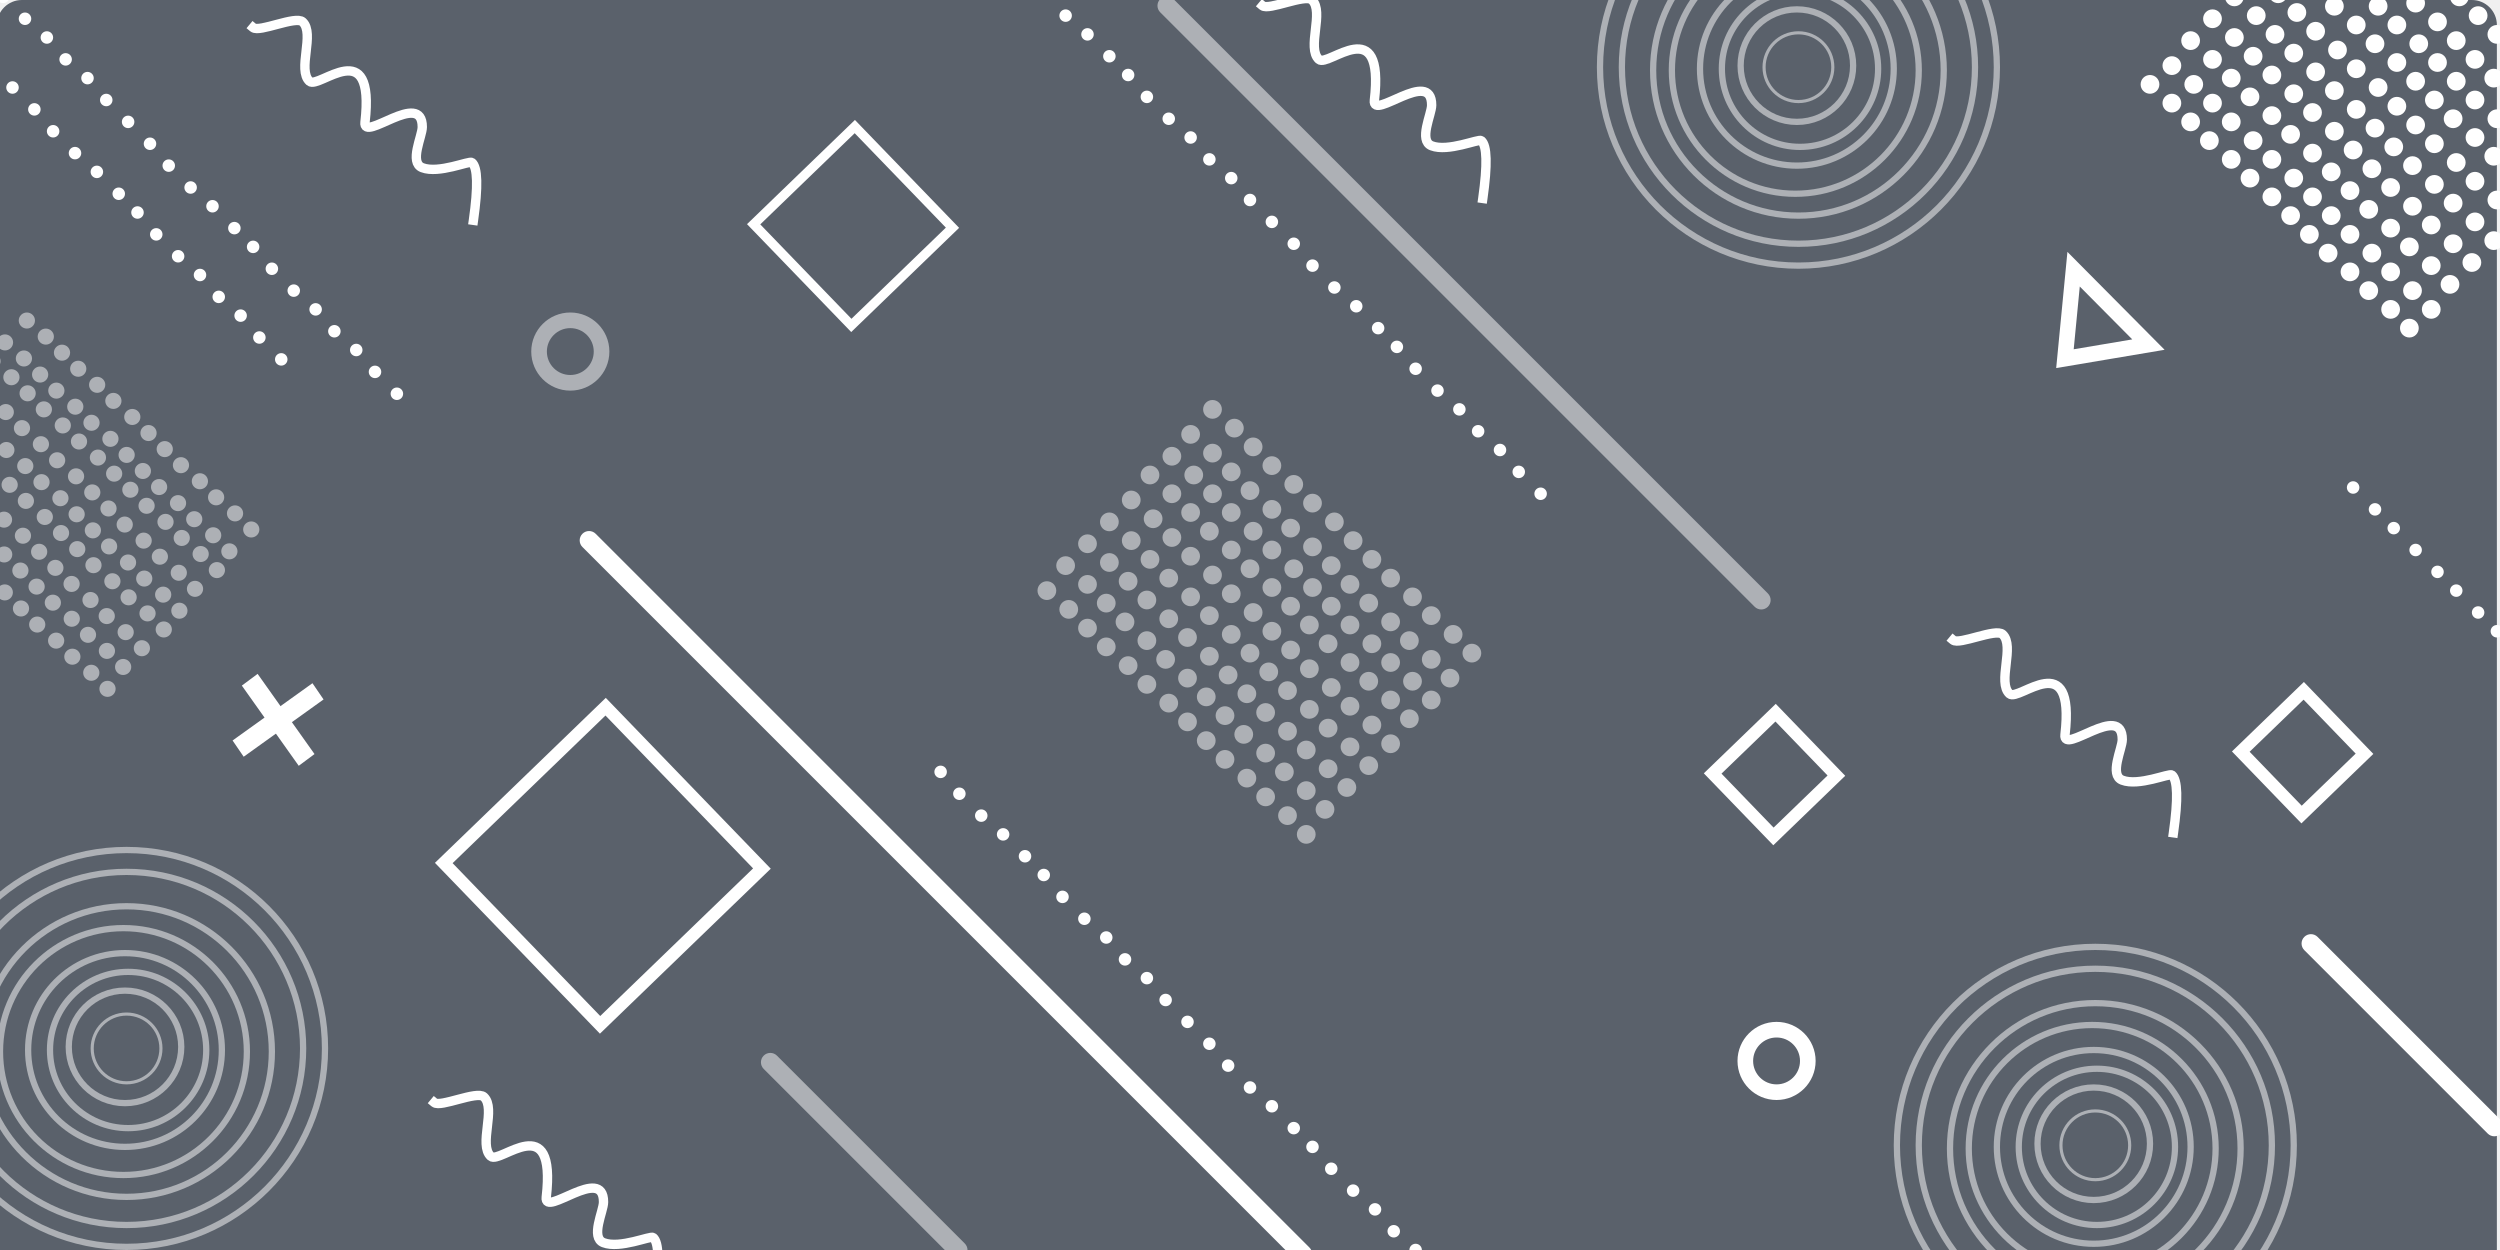
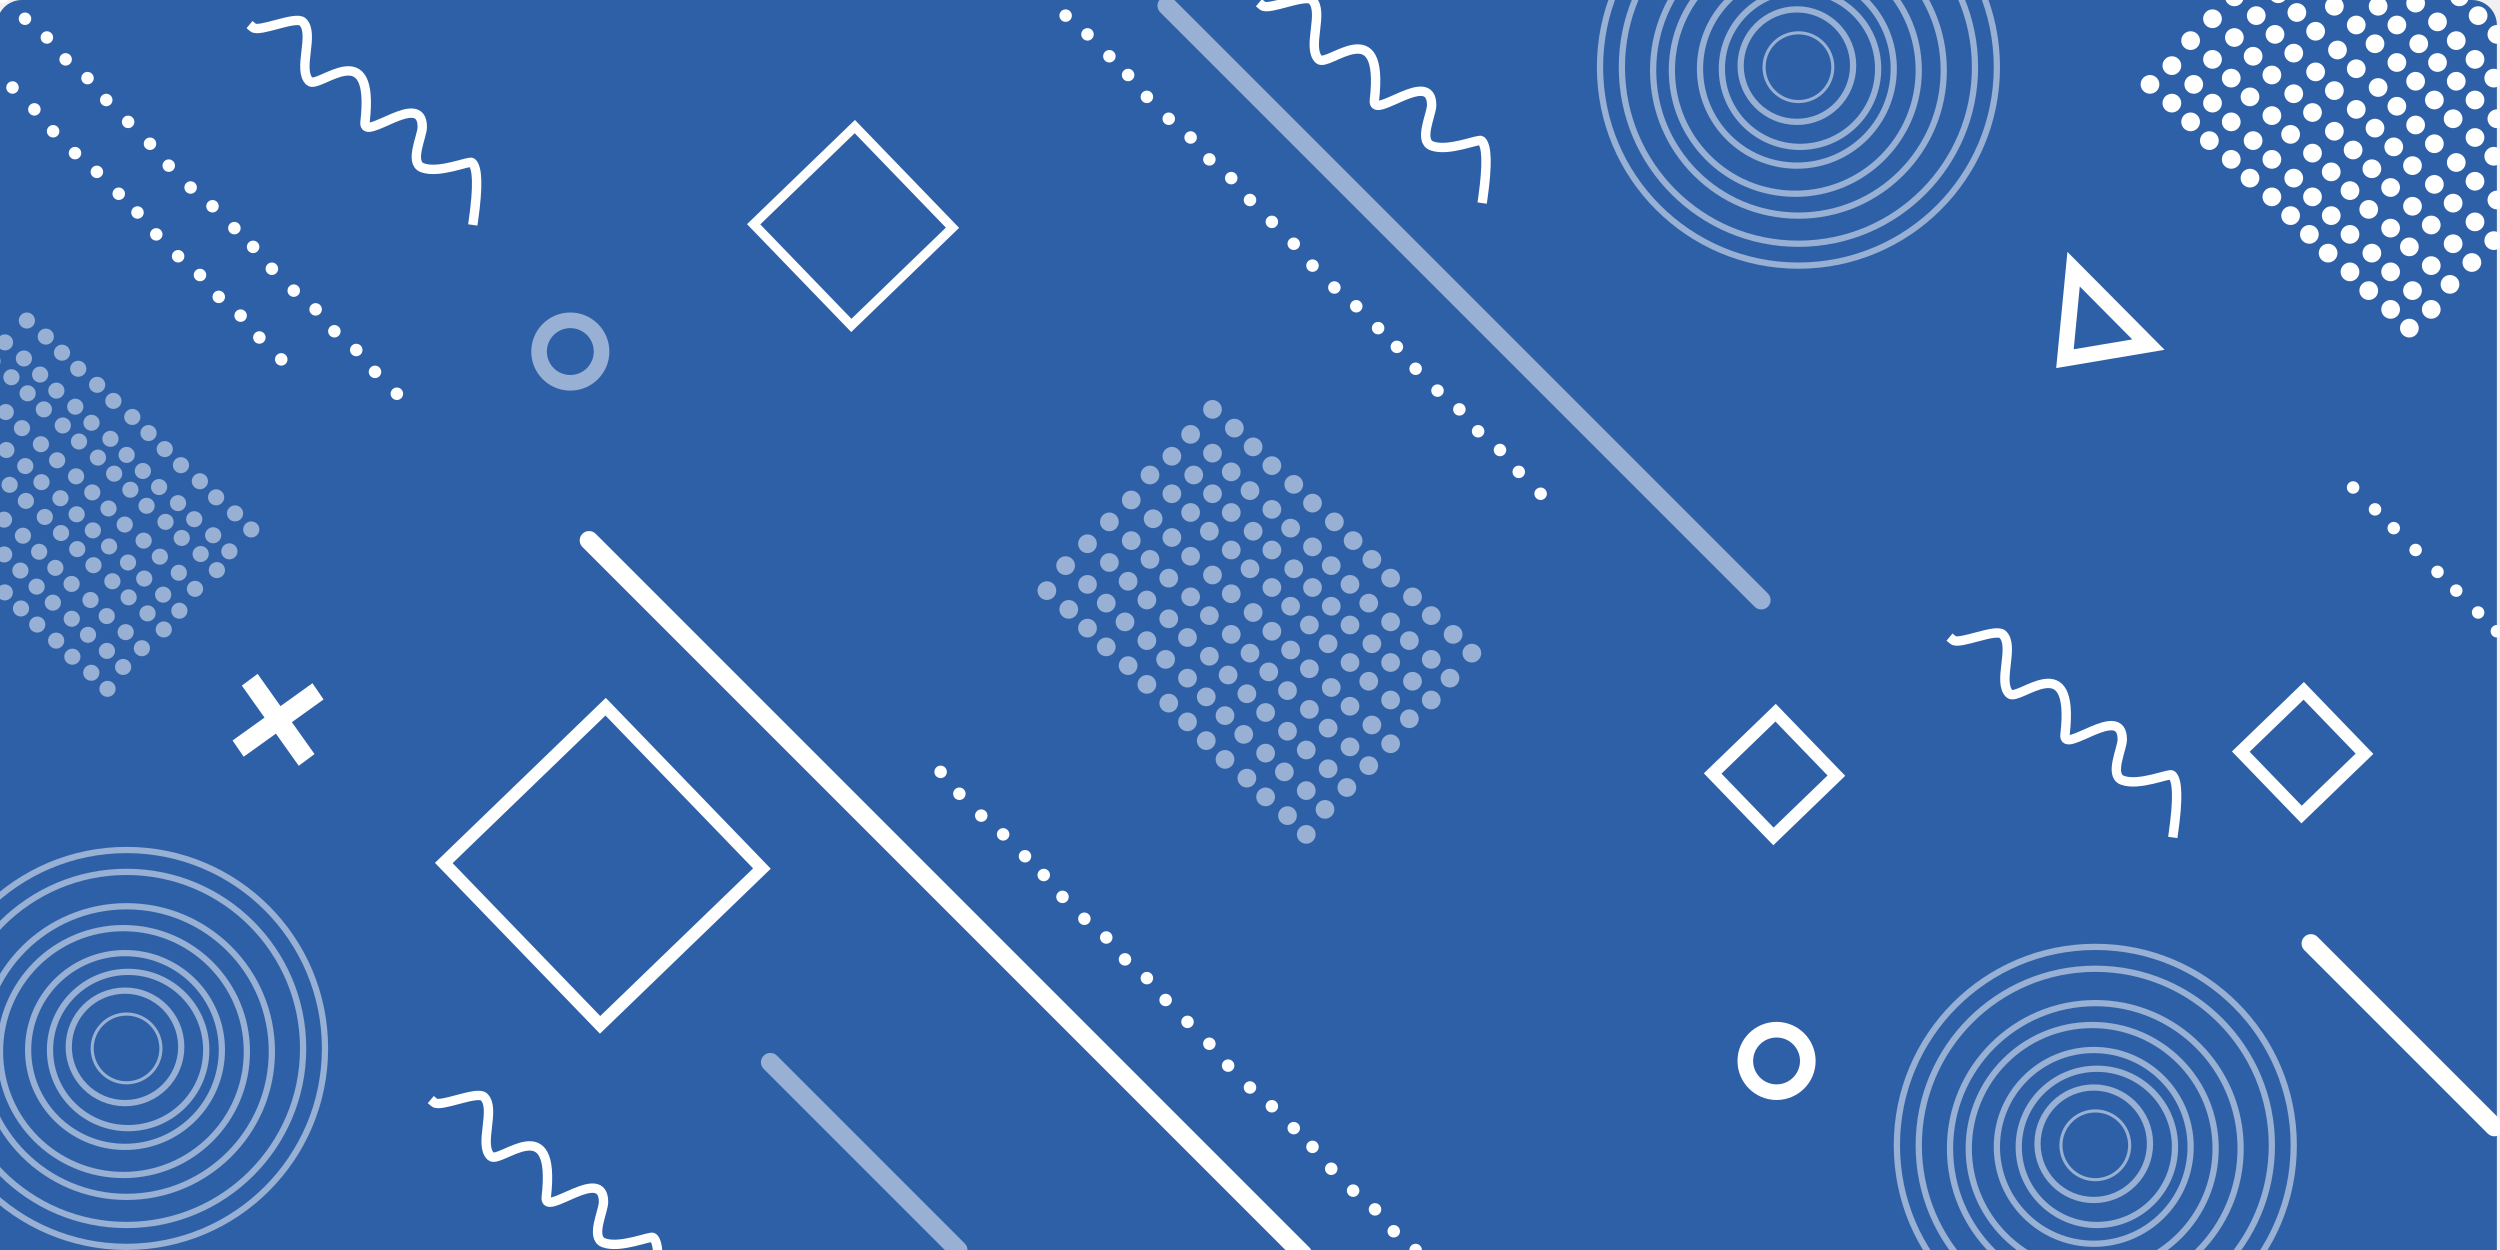
<svg xmlns="http://www.w3.org/2000/svg" width="800px" height="400px" viewBox="0 0 800 400" version="1.1">
  <g id="personal_design_card6" stroke="none" stroke-width="1" fill="none" fill-rule="evenodd">
    <g id="personal_design_card1" transform="translate(-77, -299)">
-       <path d="M84,299 L868,299 C872.418,299 876,302.582 876,307 L876,699 L876,699 L76,699 L76,307 C76,302.582 79.582,299 84,299 Z" id="Rectangle-Copy-11" fill="#5A616B" />
+       <path d="M84,299 L868,299 C872.418,299 876,302.582 876,307 L876,699 L876,699 L76,699 L76,307 C76,302.582 79.582,299 84,299 Z" id="Rectangle-Copy-11" fill="#2E60A7" />
      <path d="M658.847,532.86 L658.847,560.86 L630.847,560.86 L630.847,532.86 L658.847,532.86 Z" id="Rectangle" stroke="#FFFFFF" stroke-width="4" transform="translate(644.8473, 546.8597) rotate(46) translate(-644.8473, -546.8597) " />
      <rect id="Rectangle-Copy-2" stroke="#FFFFFF" stroke-width="4" transform="translate(269.9117, 576.0457) rotate(46) translate(-269.9117, -576.0457) " x="233.912" y="540.046" width="72" height="72" />
      <rect id="Rectangle" fill="#FFFFFF" transform="translate(379.6972, 586.1266) rotate(45) translate(-379.6972, -586.1266) " x="215.197" y="583.127" width="329" height="6" rx="3" />
      <rect id="Rectangle-Copy-7" fill="#FFFFFF" transform="translate(845.8444, 630.2738) rotate(45) translate(-845.8444, -630.2738) " x="801.344" y="627.274" width="89" height="6" rx="3" />
      <g id="Group-2" transform="translate(376, 288)" fill="#FFFFFF">
        <circle id="Oval" cx="389" cy="38" r="3" />
        <circle id="Oval-Copy-9" cx="396" cy="44" r="3" />
        <circle id="Oval-Copy-10" cx="402" cy="50" r="3" />
        <circle id="Oval-Copy-11" cx="408" cy="56" r="3" />
        <circle id="Oval-Copy-12" cx="415" cy="62" r="3" />
        <circle id="Oval-Copy-13" cx="421" cy="68" r="3" />
        <circle id="Oval-Copy-14" cx="428" cy="74" r="3" />
        <circle id="Oval-Copy-15" cx="434" cy="80" r="3" />
        <circle id="Oval-Copy-16" cx="440" cy="86" r="3" />
        <circle id="Oval-Copy-17" cx="446" cy="92" r="3" />
        <circle id="Oval-Copy-18" cx="453" cy="98" r="3" />
        <circle id="Oval-Copy-19" cx="459" cy="104" r="3" />
        <circle id="Oval-Copy-20" cx="466" cy="110" r="3" />
        <circle id="Oval-Copy-21" cx="472" cy="116" r="3" />
        <g id="Group-5" transform="translate(27, 0)">
          <g id="Group-3" transform="translate(86, 87)">
            <circle id="Oval-Copy-22" cx="2" cy="2" r="2" />
            <circle id="Oval-Copy-23" cx="8" cy="9" r="2" />
            <circle id="Oval-Copy-24" cx="15" cy="16" r="2" />
            <circle id="Oval-Copy-25" cx="22" cy="22" r="2" />
            <circle id="Oval-Copy-26" cx="29" cy="29" r="2" />
            <circle id="Oval-Copy-27" cx="35" cy="35" r="2" />
            <circle id="Oval-Copy-28" cx="41" cy="42" r="2" />
            <circle id="Oval-Copy-29" cx="48" cy="49" r="2" />
            <circle id="Oval-Copy-30" cx="55" cy="55" r="2" />
            <circle id="Oval-Copy-31" cx="61" cy="62" r="2" />
            <circle id="Oval-Copy-32" cx="68" cy="68" r="2" />
            <circle id="Oval-Copy-33" cx="74" cy="75" r="2" />
            <circle id="Oval-Copy-34" cx="81" cy="82" r="2" />
          </g>
          <g id="Group-3">
            <circle id="Oval-Copy-24" cx="15" cy="16" r="2" />
            <circle id="Oval-Copy-25" cx="22" cy="22" r="2" />
            <circle id="Oval-Copy-26" cx="29" cy="29" r="2" />
            <circle id="Oval-Copy-27" cx="35" cy="35" r="2" />
            <circle id="Oval-Copy-28" cx="41" cy="42" r="2" />
            <circle id="Oval-Copy-29" cx="48" cy="49" r="2" />
            <circle id="Oval-Copy-30" cx="55" cy="55" r="2" />
            <circle id="Oval-Copy-31" cx="61" cy="62" r="2" />
            <circle id="Oval-Copy-32" cx="68" cy="68" r="2" />
            <circle id="Oval-Copy-33" cx="74" cy="75" r="2" />
            <circle id="Oval-Copy-34" cx="81" cy="82" r="2" />
          </g>
        </g>
        <g id="Group-5-Copy" transform="translate(0, 256)">
          <g id="Group-3" transform="translate(86, 87)">
            <circle id="Oval-Copy-22" cx="2" cy="2" r="2" />
            <circle id="Oval-Copy-23" cx="8" cy="9" r="2" />
            <circle id="Oval-Copy-24" cx="15" cy="16" r="2" />
            <circle id="Oval-Copy-25" cx="22" cy="22" r="2" />
            <circle id="Oval-Copy-26" cx="29" cy="29" r="2" />
            <circle id="Oval-Copy-27" cx="35" cy="35" r="2" />
            <circle id="Oval-Copy-28" cx="41" cy="42" r="2" />
            <circle id="Oval-Copy-29" cx="48" cy="49" r="2" />
            <circle id="Oval-Copy-30" cx="55" cy="55" r="2" />
            <circle id="Oval-Copy-31" cx="61" cy="62" r="2" />
            <circle id="Oval-Copy-32" cx="68" cy="68" r="2" />
          </g>
          <g id="Group-3">
            <circle id="Oval-Copy-22" cx="2" cy="2" r="2" />
            <circle id="Oval-Copy-23" cx="8" cy="9" r="2" />
            <circle id="Oval-Copy-24" cx="15" cy="16" r="2" />
            <circle id="Oval-Copy-25" cx="22" cy="22" r="2" />
            <circle id="Oval-Copy-26" cx="29" cy="29" r="2" />
            <circle id="Oval-Copy-27" cx="35" cy="35" r="2" />
            <circle id="Oval-Copy-28" cx="41" cy="42" r="2" />
            <circle id="Oval-Copy-29" cx="48" cy="49" r="2" />
            <circle id="Oval-Copy-30" cx="55" cy="55" r="2" />
            <circle id="Oval-Copy-31" cx="61" cy="62" r="2" />
            <circle id="Oval-Copy-32" cx="68" cy="68" r="2" />
            <circle id="Oval-Copy-33" cx="74" cy="75" r="2" />
            <circle id="Oval-Copy-34" cx="81" cy="82" r="2" />
          </g>
        </g>
        <g id="Group-4" transform="translate(452, 165)">
          <circle id="Oval-Copy-35" cx="48" cy="48" r="2" />
          <circle id="Oval-Copy-36" cx="42" cy="42" r="2" />
          <circle id="Oval-Copy-37" cx="35" cy="35" r="2" />
          <circle id="Oval-Copy-38" cx="29" cy="29" r="2" />
          <circle id="Oval-Copy-39" cx="22" cy="22" r="2" />
          <circle id="Oval-Copy-40" cx="15" cy="15" r="2" />
          <circle id="Oval-Copy-41" cx="9" cy="9" r="2" />
          <circle id="Oval-Copy-42" cx="2" cy="2" r="2" />
        </g>
      </g>
      <g id="Group-5-Copy" transform="translate(0, 245)" fill="#FFFFFF">
        <g id="Group-3" transform="translate(86, 87)">
          <circle id="Oval-Copy-22" cx="2" cy="2" r="2" />
          <circle id="Oval-Copy-23" cx="8" cy="9" r="2" />
          <circle id="Oval-Copy-24" cx="15" cy="16" r="2" />
          <circle id="Oval-Copy-25" cx="22" cy="22" r="2" />
          <circle id="Oval-Copy-26" cx="29" cy="29" r="2" />
          <circle id="Oval-Copy-27" cx="35" cy="35" r="2" />
          <circle id="Oval-Copy-28" cx="41" cy="42" r="2" />
          <circle id="Oval-Copy-29" cx="48" cy="49" r="2" />
          <circle id="Oval-Copy-30" cx="55" cy="55" r="2" />
          <circle id="Oval-Copy-31" cx="61" cy="62" r="2" />
          <circle id="Oval-Copy-32" cx="68" cy="68" r="2" />
          <circle id="Oval-Copy-33" cx="74" cy="75" r="2" />
          <circle id="Oval-Copy-34" cx="81" cy="82" r="2" />
        </g>
        <g id="Group-3">
          <circle id="Oval-Copy-34" cx="81" cy="82" r="2" />
        </g>
      </g>
      <g id="Group-5-Copy" transform="translate(37, 256)" fill="#FFFFFF">
        <g id="Group-3" transform="translate(86, 87)">
          <circle id="Oval-Copy-22" cx="2" cy="2" r="2" />
          <circle id="Oval-Copy-23" cx="8" cy="9" r="2" />
          <circle id="Oval-Copy-24" cx="15" cy="16" r="2" />
          <circle id="Oval-Copy-25" cx="22" cy="22" r="2" />
          <circle id="Oval-Copy-26" cx="29" cy="29" r="2" />
          <circle id="Oval-Copy-27" cx="35" cy="35" r="2" />
          <circle id="Oval-Copy-28" cx="41" cy="42" r="2" />
          <circle id="Oval-Copy-29" cx="48" cy="49" r="2" />
          <circle id="Oval-Copy-30" cx="55" cy="55" r="2" />
          <circle id="Oval-Copy-31" cx="61" cy="62" r="2" />
          <circle id="Oval-Copy-32" cx="68" cy="68" r="2" />
          <circle id="Oval-Copy-33" cx="74" cy="75" r="2" />
          <circle id="Oval-Copy-34" cx="81" cy="82" r="2" />
        </g>
        <g id="Group-3">
          <circle id="Oval-Copy-28" cx="41" cy="42" r="2" />
          <circle id="Oval-Copy-29" cx="48" cy="49" r="2" />
          <circle id="Oval-Copy-30" cx="55" cy="55" r="2" />
          <circle id="Oval-Copy-31" cx="61" cy="62" r="2" />
          <circle id="Oval-Copy-32" cx="68" cy="68" r="2" />
          <circle id="Oval-Copy-33" cx="74" cy="75" r="2" />
          <circle id="Oval-Copy-34" cx="81" cy="82" r="2" />
        </g>
      </g>
      <g id="Group-6" transform="translate(769, 259)" fill="#FFFFFF">
        <g id="Group-2-Copy" transform="translate(0, 58)">
          <circle id="Oval" cx="3" cy="3" r="3" />
          <circle id="Oval-Copy-9" cx="10" cy="9" r="3" />
          <circle id="Oval-Copy-10" cx="16" cy="15" r="3" />
          <circle id="Oval-Copy-11" cx="22" cy="21" r="3" />
          <circle id="Oval-Copy-12" cx="29" cy="27" r="3" />
          <circle id="Oval-Copy-13" cx="35" cy="33" r="3" />
          <circle id="Oval-Copy-14" cx="42" cy="39" r="3" />
          <circle id="Oval-Copy-15" cx="48" cy="45" r="3" />
          <circle id="Oval-Copy-16" cx="54" cy="51" r="3" />
          <circle id="Oval-Copy-17" cx="60" cy="57" r="3" />
          <circle id="Oval-Copy-18" cx="67" cy="63" r="3" />
          <circle id="Oval-Copy-19" cx="73" cy="69" r="3" />
          <circle id="Oval-Copy-20" cx="80" cy="75" r="3" />
          <circle id="Oval-Copy-21" cx="86" cy="81" r="3" />
        </g>
        <g id="Group-2-Copy-2" transform="translate(6, 50)">
          <circle id="Oval" cx="3" cy="3" r="3" />
          <circle id="Oval-Copy-9" cx="10" cy="9" r="3" />
          <circle id="Oval-Copy-10" cx="16" cy="15" r="3" />
          <circle id="Oval-Copy-11" cx="22" cy="21" r="3" />
          <circle id="Oval-Copy-12" cx="29" cy="27" r="3" />
          <circle id="Oval-Copy-13" cx="35" cy="33" r="3" />
          <circle id="Oval-Copy-14" cx="42" cy="39" r="3" />
          <circle id="Oval-Copy-15" cx="48" cy="45" r="3" />
          <circle id="Oval-Copy-16" cx="54" cy="51" r="3" />
          <circle id="Oval-Copy-17" cx="60" cy="57" r="3" />
          <circle id="Oval-Copy-18" cx="67" cy="63" r="3" />
          <circle id="Oval-Copy-19" cx="73" cy="69" r="3" />
          <circle id="Oval-Copy-20" cx="80" cy="75" r="3" />
          <circle id="Oval-Copy-21" cx="86" cy="81" r="3" />
        </g>
        <g id="Group-2-Copy-3" transform="translate(13, 43)">
          <circle id="Oval" cx="3" cy="3" r="3" />
          <circle id="Oval-Copy-9" cx="10" cy="9" r="3" />
          <circle id="Oval-Copy-10" cx="16" cy="15" r="3" />
          <circle id="Oval-Copy-11" cx="22" cy="21" r="3" />
          <circle id="Oval-Copy-12" cx="29" cy="27" r="3" />
          <circle id="Oval-Copy-13" cx="35" cy="33" r="3" />
          <circle id="Oval-Copy-14" cx="42" cy="39" r="3" />
          <circle id="Oval-Copy-15" cx="48" cy="45" r="3" />
          <circle id="Oval-Copy-16" cx="54" cy="51" r="3" />
          <circle id="Oval-Copy-17" cx="60" cy="57" r="3" />
          <circle id="Oval-Copy-18" cx="67" cy="63" r="3" />
          <circle id="Oval-Copy-19" cx="73" cy="69" r="3" />
          <circle id="Oval-Copy-20" cx="80" cy="75" r="3" />
          <circle id="Oval-Copy-21" cx="86" cy="81" r="3" />
        </g>
        <g id="Group-2-Copy-4" transform="translate(20, 36)">
          <circle id="Oval" cx="3" cy="3" r="3" />
          <circle id="Oval-Copy-9" cx="10" cy="9" r="3" />
          <circle id="Oval-Copy-10" cx="16" cy="15" r="3" />
          <circle id="Oval-Copy-11" cx="22" cy="21" r="3" />
          <circle id="Oval-Copy-12" cx="29" cy="27" r="3" />
          <circle id="Oval-Copy-13" cx="35" cy="33" r="3" />
          <circle id="Oval-Copy-14" cx="42" cy="39" r="3" />
          <circle id="Oval-Copy-15" cx="48" cy="45" r="3" />
          <circle id="Oval-Copy-16" cx="54" cy="51" r="3" />
          <circle id="Oval-Copy-17" cx="60" cy="57" r="3" />
          <circle id="Oval-Copy-18" cx="67" cy="63" r="3" />
          <circle id="Oval-Copy-19" cx="73" cy="69" r="3" />
          <circle id="Oval-Copy-20" cx="80" cy="75" r="3" />
          <circle id="Oval-Copy-21" cx="86" cy="81" r="3" />
        </g>
        <g id="Group-2-Copy-5" transform="translate(27, 29)">
          <circle id="Oval-Copy-9" cx="10" cy="9" r="3" />
          <circle id="Oval-Copy-10" cx="16" cy="15" r="3" />
          <circle id="Oval-Copy-11" cx="22" cy="21" r="3" />
          <circle id="Oval-Copy-12" cx="29" cy="27" r="3" />
          <circle id="Oval-Copy-13" cx="35" cy="33" r="3" />
          <circle id="Oval-Copy-14" cx="42" cy="39" r="3" />
          <circle id="Oval-Copy-15" cx="48" cy="45" r="3" />
          <circle id="Oval-Copy-16" cx="54" cy="51" r="3" />
          <circle id="Oval-Copy-17" cx="60" cy="57" r="3" />
          <circle id="Oval-Copy-18" cx="67" cy="63" r="3" />
          <circle id="Oval-Copy-19" cx="73" cy="69" r="3" />
          <circle id="Oval-Copy-20" cx="80" cy="75" r="3" />
        </g>
        <g id="Group-2-Copy-6" transform="translate(33, 21)">
          <circle id="Oval-Copy-11" cx="22" cy="21" r="3" />
          <circle id="Oval-Copy-12" cx="29" cy="27" r="3" />
          <circle id="Oval-Copy-13" cx="35" cy="33" r="3" />
          <circle id="Oval-Copy-14" cx="42" cy="39" r="3" />
          <circle id="Oval-Copy-15" cx="48" cy="45" r="3" />
          <circle id="Oval-Copy-16" cx="54" cy="51" r="3" />
          <circle id="Oval-Copy-17" cx="60" cy="57" r="3" />
          <circle id="Oval-Copy-18" cx="67" cy="63" r="3" />
          <circle id="Oval-Copy-19" cx="73" cy="69" r="3" />
        </g>
        <g id="Group-2-Copy-7" transform="translate(40, 15)">
          <circle id="Oval-Copy-12" cx="29" cy="27" r="3" />
          <circle id="Oval-Copy-13" cx="35" cy="33" r="3" />
          <circle id="Oval-Copy-14" cx="42" cy="39" r="3" />
          <circle id="Oval-Copy-15" cx="48" cy="45" r="3" />
          <circle id="Oval-Copy-16" cx="54" cy="51" r="3" />
          <circle id="Oval-Copy-17" cx="60" cy="57" r="3" />
          <circle id="Oval-Copy-18" cx="67" cy="63" r="3" />
        </g>
        <g id="Group-2-Copy-8" transform="translate(46, 8)">
          <circle id="Oval-Copy-13" cx="35" cy="33" r="3" />
          <circle id="Oval-Copy-14" cx="42" cy="39" r="3" />
          <circle id="Oval-Copy-15" cx="48" cy="45" r="3" />
          <circle id="Oval-Copy-16" cx="54" cy="51" r="3" />
          <circle id="Oval-Copy-17" cx="60" cy="57" r="3" />
        </g>
        <g id="Group-2-Copy-9" transform="translate(53, 0)">
          <circle id="Oval-Copy-14" cx="42" cy="39" r="3" />
          <circle id="Oval-Copy-15" cx="48" cy="45" r="3" />
          <circle id="Oval-Copy-16" cx="54" cy="51" r="3" />
        </g>
      </g>
      <g id="Group-6-Copy-2" opacity="0.5" transform="translate(409, 427)" fill="#FFFFFF">
        <g id="Group-2-Copy" transform="translate(0, 58)">
          <circle id="Oval" cx="3" cy="3" r="3" />
          <circle id="Oval-Copy-9" cx="10" cy="9" r="3" />
          <circle id="Oval-Copy-10" cx="16" cy="15" r="3" />
          <circle id="Oval-Copy-11" cx="22" cy="21" r="3" />
          <circle id="Oval-Copy-12" cx="29" cy="27" r="3" />
          <circle id="Oval-Copy-13" cx="35" cy="33" r="3" />
          <circle id="Oval-Copy-14" cx="42" cy="39" r="3" />
          <circle id="Oval-Copy-15" cx="48" cy="45" r="3" />
          <circle id="Oval-Copy-16" cx="54" cy="51" r="3" />
          <circle id="Oval-Copy-17" cx="60" cy="57" r="3" />
          <circle id="Oval-Copy-18" cx="67" cy="63" r="3" />
          <circle id="Oval-Copy-19" cx="73" cy="69" r="3" />
          <circle id="Oval-Copy-20" cx="80" cy="75" r="3" />
          <circle id="Oval-Copy-21" cx="86" cy="81" r="3" />
        </g>
        <g id="Group-2-Copy-2" transform="translate(6, 50)">
          <circle id="Oval" cx="3" cy="3" r="3" />
          <circle id="Oval-Copy-9" cx="10" cy="9" r="3" />
          <circle id="Oval-Copy-10" cx="16" cy="15" r="3" />
          <circle id="Oval-Copy-11" cx="22" cy="21" r="3" />
          <circle id="Oval-Copy-12" cx="29" cy="27" r="3" />
          <circle id="Oval-Copy-13" cx="35" cy="33" r="3" />
          <circle id="Oval-Copy-14" cx="42" cy="39" r="3" />
          <circle id="Oval-Copy-15" cx="48" cy="45" r="3" />
          <circle id="Oval-Copy-16" cx="54" cy="51" r="3" />
          <circle id="Oval-Copy-17" cx="60" cy="57" r="3" />
          <circle id="Oval-Copy-18" cx="67" cy="63" r="3" />
          <circle id="Oval-Copy-19" cx="73" cy="69" r="3" />
          <circle id="Oval-Copy-20" cx="80" cy="75" r="3" />
          <circle id="Oval-Copy-21" cx="86" cy="81" r="3" />
        </g>
        <g id="Group-2-Copy-3" transform="translate(13, 43)">
          <circle id="Oval" cx="3" cy="3" r="3" />
          <circle id="Oval-Copy-9" cx="10" cy="9" r="3" />
          <circle id="Oval-Copy-10" cx="16" cy="15" r="3" />
          <circle id="Oval-Copy-11" cx="22" cy="21" r="3" />
          <circle id="Oval-Copy-12" cx="29" cy="27" r="3" />
          <circle id="Oval-Copy-13" cx="35" cy="33" r="3" />
          <circle id="Oval-Copy-14" cx="42" cy="39" r="3" />
          <circle id="Oval-Copy-15" cx="48" cy="45" r="3" />
          <circle id="Oval-Copy-16" cx="54" cy="51" r="3" />
          <circle id="Oval-Copy-17" cx="60" cy="57" r="3" />
          <circle id="Oval-Copy-18" cx="67" cy="63" r="3" />
          <circle id="Oval-Copy-19" cx="73" cy="69" r="3" />
          <circle id="Oval-Copy-20" cx="80" cy="75" r="3" />
          <circle id="Oval-Copy-21" cx="86" cy="81" r="3" />
        </g>
        <g id="Group-2-Copy-4" transform="translate(20, 36)">
          <circle id="Oval" cx="3" cy="3" r="3" />
          <circle id="Oval-Copy-9" cx="10" cy="9" r="3" />
          <circle id="Oval-Copy-10" cx="16" cy="15" r="3" />
          <circle id="Oval-Copy-11" cx="22" cy="21" r="3" />
          <circle id="Oval-Copy-12" cx="29" cy="27" r="3" />
          <circle id="Oval-Copy-13" cx="35" cy="33" r="3" />
          <circle id="Oval-Copy-14" cx="42" cy="39" r="3" />
          <circle id="Oval-Copy-15" cx="48" cy="45" r="3" />
          <circle id="Oval-Copy-16" cx="54" cy="51" r="3" />
          <circle id="Oval-Copy-17" cx="60" cy="57" r="3" />
          <circle id="Oval-Copy-18" cx="67" cy="63" r="3" />
          <circle id="Oval-Copy-19" cx="73" cy="69" r="3" />
          <circle id="Oval-Copy-20" cx="80" cy="75" r="3" />
          <circle id="Oval-Copy-21" cx="86" cy="81" r="3" />
        </g>
        <g id="Group-2-Copy-5" transform="translate(27, 29)">
          <circle id="Oval" cx="3" cy="3" r="3" />
          <circle id="Oval-Copy-9" cx="10" cy="9" r="3" />
          <circle id="Oval-Copy-10" cx="16" cy="15" r="3" />
          <circle id="Oval-Copy-11" cx="22" cy="21" r="3" />
          <circle id="Oval-Copy-12" cx="29" cy="27" r="3" />
          <circle id="Oval-Copy-13" cx="35" cy="33" r="3" />
          <circle id="Oval-Copy-14" cx="42" cy="39" r="3" />
          <circle id="Oval-Copy-15" cx="48" cy="45" r="3" />
          <circle id="Oval-Copy-16" cx="54" cy="51" r="3" />
          <circle id="Oval-Copy-17" cx="60" cy="57" r="3" />
          <circle id="Oval-Copy-18" cx="67" cy="63" r="3" />
          <circle id="Oval-Copy-19" cx="73" cy="69" r="3" />
          <circle id="Oval-Copy-20" cx="80" cy="75" r="3" />
          <circle id="Oval-Copy-21" cx="86" cy="81" r="3" />
        </g>
        <g id="Group-2-Copy-6" transform="translate(33, 21)">
          <circle id="Oval" cx="3" cy="3" r="3" />
          <circle id="Oval-Copy-9" cx="10" cy="9" r="3" />
          <circle id="Oval-Copy-10" cx="16" cy="15" r="3" />
          <circle id="Oval-Copy-11" cx="22" cy="21" r="3" />
          <circle id="Oval-Copy-12" cx="29" cy="27" r="3" />
          <circle id="Oval-Copy-13" cx="35" cy="33" r="3" />
          <circle id="Oval-Copy-14" cx="42" cy="39" r="3" />
          <circle id="Oval-Copy-15" cx="48" cy="45" r="3" />
          <circle id="Oval-Copy-16" cx="54" cy="51" r="3" />
          <circle id="Oval-Copy-17" cx="60" cy="57" r="3" />
          <circle id="Oval-Copy-18" cx="67" cy="63" r="3" />
          <circle id="Oval-Copy-19" cx="73" cy="69" r="3" />
          <circle id="Oval-Copy-20" cx="80" cy="75" r="3" />
          <circle id="Oval-Copy-21" cx="86" cy="81" r="3" />
        </g>
        <g id="Group-2-Copy-7" transform="translate(40, 15)">
          <circle id="Oval" cx="3" cy="3" r="3" />
          <circle id="Oval-Copy-9" cx="10" cy="9" r="3" />
          <circle id="Oval-Copy-10" cx="16" cy="15" r="3" />
          <circle id="Oval-Copy-11" cx="22" cy="21" r="3" />
          <circle id="Oval-Copy-12" cx="29" cy="27" r="3" />
          <circle id="Oval-Copy-13" cx="35" cy="33" r="3" />
          <circle id="Oval-Copy-14" cx="42" cy="39" r="3" />
          <circle id="Oval-Copy-15" cx="48" cy="45" r="3" />
          <circle id="Oval-Copy-16" cx="54" cy="51" r="3" />
          <circle id="Oval-Copy-17" cx="60" cy="57" r="3" />
          <circle id="Oval-Copy-18" cx="67" cy="63" r="3" />
          <circle id="Oval-Copy-19" cx="73" cy="69" r="3" />
          <circle id="Oval-Copy-20" cx="80" cy="75" r="3" />
          <circle id="Oval-Copy-21" cx="86" cy="81" r="3" />
        </g>
        <g id="Group-2-Copy-8" transform="translate(46, 8)">
          <circle id="Oval" cx="3" cy="3" r="3" />
          <circle id="Oval-Copy-9" cx="10" cy="9" r="3" />
          <circle id="Oval-Copy-10" cx="16" cy="15" r="3" />
          <circle id="Oval-Copy-11" cx="22" cy="21" r="3" />
          <circle id="Oval-Copy-12" cx="29" cy="27" r="3" />
          <circle id="Oval-Copy-13" cx="35" cy="33" r="3" />
          <circle id="Oval-Copy-14" cx="42" cy="39" r="3" />
          <circle id="Oval-Copy-15" cx="48" cy="45" r="3" />
          <circle id="Oval-Copy-16" cx="54" cy="51" r="3" />
          <circle id="Oval-Copy-17" cx="60" cy="57" r="3" />
          <circle id="Oval-Copy-18" cx="67" cy="63" r="3" />
          <circle id="Oval-Copy-19" cx="73" cy="69" r="3" />
          <circle id="Oval-Copy-20" cx="80" cy="75" r="3" />
          <circle id="Oval-Copy-21" cx="86" cy="81" r="3" />
        </g>
        <g id="Group-2-Copy-9" transform="translate(53, 0)">
          <circle id="Oval" cx="3" cy="3" r="3" />
          <circle id="Oval-Copy-9" cx="10" cy="9" r="3" />
          <circle id="Oval-Copy-10" cx="16" cy="15" r="3" />
          <circle id="Oval-Copy-11" cx="22" cy="21" r="3" />
          <circle id="Oval-Copy-12" cx="29" cy="27" r="3" />
          <circle id="Oval-Copy-13" cx="35" cy="33" r="3" />
          <circle id="Oval-Copy-14" cx="42" cy="39" r="3" />
          <circle id="Oval-Copy-15" cx="48" cy="45" r="3" />
          <circle id="Oval-Copy-16" cx="54" cy="51" r="3" />
          <circle id="Oval-Copy-17" cx="60" cy="57" r="3" />
          <circle id="Oval-Copy-18" cx="67" cy="63" r="3" />
          <circle id="Oval-Copy-19" cx="73" cy="69" r="3" />
          <circle id="Oval-Copy-20" cx="80" cy="75" r="3" />
          <circle id="Oval-Copy-21" cx="86" cy="81" r="3" />
        </g>
      </g>
      <g id="Group-6-Copy" opacity="0.5" transform="translate(37, 399)" fill="#FFFFFF">
        <g id="Group-2-Copy" transform="translate(0, 51)">
          <ellipse id="Oval-Copy-15" cx="41.528" cy="38.571" rx="2.596" ry="2.571" />
          <ellipse id="Oval-Copy-16" cx="46.719" cy="43.714" rx="2.596" ry="2.571" />
          <ellipse id="Oval-Copy-17" cx="51.91" cy="48.857" rx="2.596" ry="2.571" />
          <ellipse id="Oval-Copy-18" cx="57.966" cy="54" rx="2.596" ry="2.571" />
          <ellipse id="Oval-Copy-19" cx="63.157" cy="59.143" rx="2.596" ry="2.571" />
          <ellipse id="Oval-Copy-20" cx="69.213" cy="64.286" rx="2.596" ry="2.571" />
          <ellipse id="Oval-Copy-21" cx="74.404" cy="69.429" rx="2.596" ry="2.571" />
        </g>
        <g id="Group-2-Copy-2" transform="translate(5, 44)">
          <ellipse id="Oval-Copy-14" cx="36.337" cy="33.429" rx="2.596" ry="2.571" />
          <ellipse id="Oval-Copy-15" cx="41.528" cy="38.571" rx="2.596" ry="2.571" />
          <ellipse id="Oval-Copy-16" cx="46.719" cy="43.714" rx="2.596" ry="2.571" />
          <ellipse id="Oval-Copy-17" cx="51.91" cy="48.857" rx="2.596" ry="2.571" />
          <ellipse id="Oval-Copy-18" cx="57.966" cy="54" rx="2.596" ry="2.571" />
          <ellipse id="Oval-Copy-19" cx="63.157" cy="59.143" rx="2.596" ry="2.571" />
          <ellipse id="Oval-Copy-20" cx="69.213" cy="64.286" rx="2.596" ry="2.571" />
          <ellipse id="Oval-Copy-21" cx="74.404" cy="69.429" rx="2.596" ry="2.571" />
        </g>
        <g id="Group-2-Copy-3" transform="translate(11, 38)">
          <ellipse id="Oval-Copy-13" cx="30.281" cy="28.286" rx="2.596" ry="2.571" />
          <ellipse id="Oval-Copy-14" cx="36.337" cy="33.429" rx="2.596" ry="2.571" />
          <ellipse id="Oval-Copy-15" cx="41.528" cy="38.571" rx="2.596" ry="2.571" />
          <ellipse id="Oval-Copy-16" cx="46.719" cy="43.714" rx="2.596" ry="2.571" />
          <ellipse id="Oval-Copy-17" cx="51.91" cy="48.857" rx="2.596" ry="2.571" />
          <ellipse id="Oval-Copy-18" cx="57.966" cy="54" rx="2.596" ry="2.571" />
          <ellipse id="Oval-Copy-19" cx="63.157" cy="59.143" rx="2.596" ry="2.571" />
          <ellipse id="Oval-Copy-20" cx="69.213" cy="64.286" rx="2.596" ry="2.571" />
          <ellipse id="Oval-Copy-21" cx="74.404" cy="69.429" rx="2.596" ry="2.571" />
        </g>
        <g id="Group-2-Copy-4" transform="translate(18, 32)">
          <ellipse id="Oval-Copy-12" cx="25.09" cy="23.143" rx="2.596" ry="2.571" />
          <ellipse id="Oval-Copy-13" cx="30.281" cy="28.286" rx="2.596" ry="2.571" />
          <ellipse id="Oval-Copy-14" cx="36.337" cy="33.429" rx="2.596" ry="2.571" />
          <ellipse id="Oval-Copy-15" cx="41.528" cy="38.571" rx="2.596" ry="2.571" />
          <ellipse id="Oval-Copy-16" cx="46.719" cy="43.714" rx="2.596" ry="2.571" />
          <ellipse id="Oval-Copy-17" cx="51.91" cy="48.857" rx="2.596" ry="2.571" />
          <ellipse id="Oval-Copy-18" cx="57.966" cy="54" rx="2.596" ry="2.571" />
          <ellipse id="Oval-Copy-19" cx="63.157" cy="59.143" rx="2.596" ry="2.571" />
          <ellipse id="Oval-Copy-20" cx="69.213" cy="64.286" rx="2.596" ry="2.571" />
          <ellipse id="Oval-Copy-21" cx="74.404" cy="69.429" rx="2.596" ry="2.571" />
        </g>
        <g id="Group-2-Copy-5" transform="translate(23, 26)">
          <ellipse id="Oval-Copy-11" cx="19.034" cy="18" rx="2.596" ry="2.571" />
          <ellipse id="Oval-Copy-12" cx="25.09" cy="23.143" rx="2.596" ry="2.571" />
          <ellipse id="Oval-Copy-13" cx="30.281" cy="28.286" rx="2.596" ry="2.571" />
          <ellipse id="Oval-Copy-14" cx="36.337" cy="33.429" rx="2.596" ry="2.571" />
          <ellipse id="Oval-Copy-15" cx="41.528" cy="38.571" rx="2.596" ry="2.571" />
          <ellipse id="Oval-Copy-16" cx="46.719" cy="43.714" rx="2.596" ry="2.571" />
          <ellipse id="Oval-Copy-17" cx="51.91" cy="48.857" rx="2.596" ry="2.571" />
          <ellipse id="Oval-Copy-18" cx="57.966" cy="54" rx="2.596" ry="2.571" />
          <ellipse id="Oval-Copy-19" cx="63.157" cy="59.143" rx="2.596" ry="2.571" />
          <ellipse id="Oval-Copy-20" cx="69.213" cy="64.286" rx="2.596" ry="2.571" />
          <ellipse id="Oval-Copy-21" cx="74.404" cy="69.429" rx="2.596" ry="2.571" />
        </g>
        <g id="Group-2-Copy-6" transform="translate(28, 19)">
          <ellipse id="Oval-Copy-10" cx="13.843" cy="12.857" rx="2.596" ry="2.571" />
          <ellipse id="Oval-Copy-11" cx="19.034" cy="18" rx="2.596" ry="2.571" />
          <ellipse id="Oval-Copy-12" cx="25.09" cy="23.143" rx="2.596" ry="2.571" />
          <ellipse id="Oval-Copy-13" cx="30.281" cy="28.286" rx="2.596" ry="2.571" />
          <ellipse id="Oval-Copy-14" cx="36.337" cy="33.429" rx="2.596" ry="2.571" />
          <ellipse id="Oval-Copy-15" cx="41.528" cy="38.571" rx="2.596" ry="2.571" />
          <ellipse id="Oval-Copy-16" cx="46.719" cy="43.714" rx="2.596" ry="2.571" />
          <ellipse id="Oval-Copy-17" cx="51.91" cy="48.857" rx="2.596" ry="2.571" />
          <ellipse id="Oval-Copy-18" cx="57.966" cy="54" rx="2.596" ry="2.571" />
          <ellipse id="Oval-Copy-19" cx="63.157" cy="59.143" rx="2.596" ry="2.571" />
          <ellipse id="Oval-Copy-20" cx="69.213" cy="64.286" rx="2.596" ry="2.571" />
          <ellipse id="Oval-Copy-21" cx="74.404" cy="69.429" rx="2.596" ry="2.571" />
        </g>
        <g id="Group-2-Copy-7" transform="translate(35, 13)">
          <ellipse id="Oval" cx="2.596" cy="2.571" rx="2.596" ry="2.571" />
          <ellipse id="Oval-Copy-9" cx="8.652" cy="7.714" rx="2.596" ry="2.571" />
          <ellipse id="Oval-Copy-10" cx="13.843" cy="12.857" rx="2.596" ry="2.571" />
          <ellipse id="Oval-Copy-11" cx="19.034" cy="18" rx="2.596" ry="2.571" />
          <ellipse id="Oval-Copy-12" cx="25.09" cy="23.143" rx="2.596" ry="2.571" />
          <ellipse id="Oval-Copy-13" cx="30.281" cy="28.286" rx="2.596" ry="2.571" />
          <ellipse id="Oval-Copy-14" cx="36.337" cy="33.429" rx="2.596" ry="2.571" />
          <ellipse id="Oval-Copy-15" cx="41.528" cy="38.571" rx="2.596" ry="2.571" />
          <ellipse id="Oval-Copy-16" cx="46.719" cy="43.714" rx="2.596" ry="2.571" />
          <ellipse id="Oval-Copy-17" cx="51.91" cy="48.857" rx="2.596" ry="2.571" />
          <ellipse id="Oval-Copy-18" cx="57.966" cy="54" rx="2.596" ry="2.571" />
          <ellipse id="Oval-Copy-19" cx="63.157" cy="59.143" rx="2.596" ry="2.571" />
          <ellipse id="Oval-Copy-20" cx="69.213" cy="64.286" rx="2.596" ry="2.571" />
          <ellipse id="Oval-Copy-21" cx="74.404" cy="69.429" rx="2.596" ry="2.571" />
        </g>
        <g id="Group-2-Copy-8" transform="translate(39, 7)">
          <ellipse id="Oval" cx="2.596" cy="2.571" rx="2.596" ry="2.571" />
          <ellipse id="Oval-Copy-9" cx="8.652" cy="7.714" rx="2.596" ry="2.571" />
          <ellipse id="Oval-Copy-10" cx="13.843" cy="12.857" rx="2.596" ry="2.571" />
          <ellipse id="Oval-Copy-11" cx="19.034" cy="18" rx="2.596" ry="2.571" />
          <ellipse id="Oval-Copy-12" cx="25.09" cy="23.143" rx="2.596" ry="2.571" />
          <ellipse id="Oval-Copy-13" cx="30.281" cy="28.286" rx="2.596" ry="2.571" />
          <ellipse id="Oval-Copy-14" cx="36.337" cy="33.429" rx="2.596" ry="2.571" />
          <ellipse id="Oval-Copy-15" cx="41.528" cy="38.571" rx="2.596" ry="2.571" />
          <ellipse id="Oval-Copy-16" cx="46.719" cy="43.714" rx="2.596" ry="2.571" />
          <ellipse id="Oval-Copy-17" cx="51.91" cy="48.857" rx="2.596" ry="2.571" />
          <ellipse id="Oval-Copy-18" cx="57.966" cy="54" rx="2.596" ry="2.571" />
          <ellipse id="Oval-Copy-19" cx="63.157" cy="59.143" rx="2.596" ry="2.571" />
          <ellipse id="Oval-Copy-20" cx="69.213" cy="64.286" rx="2.596" ry="2.571" />
          <ellipse id="Oval-Copy-21" cx="74.404" cy="69.429" rx="2.596" ry="2.571" />
        </g>
        <g id="Group-2-Copy-9" transform="translate(46, 0)">
          <ellipse id="Oval" cx="2.596" cy="2.571" rx="2.596" ry="2.571" />
          <ellipse id="Oval-Copy-9" cx="8.652" cy="7.714" rx="2.596" ry="2.571" />
          <ellipse id="Oval-Copy-10" cx="13.843" cy="12.857" rx="2.596" ry="2.571" />
          <ellipse id="Oval-Copy-11" cx="19.034" cy="18" rx="2.596" ry="2.571" />
          <ellipse id="Oval-Copy-12" cx="25.09" cy="23.143" rx="2.596" ry="2.571" />
          <ellipse id="Oval-Copy-13" cx="30.281" cy="28.286" rx="2.596" ry="2.571" />
          <ellipse id="Oval-Copy-14" cx="36.337" cy="33.429" rx="2.596" ry="2.571" />
          <ellipse id="Oval-Copy-15" cx="41.528" cy="38.571" rx="2.596" ry="2.571" />
          <ellipse id="Oval-Copy-16" cx="46.719" cy="43.714" rx="2.596" ry="2.571" />
          <ellipse id="Oval-Copy-17" cx="51.91" cy="48.857" rx="2.596" ry="2.571" />
          <ellipse id="Oval-Copy-18" cx="57.966" cy="54" rx="2.596" ry="2.571" />
          <ellipse id="Oval-Copy-19" cx="63.157" cy="59.143" rx="2.596" ry="2.571" />
          <ellipse id="Oval-Copy-20" cx="69.213" cy="64.286" rx="2.596" ry="2.571" />
          <ellipse id="Oval-Copy-21" cx="74.404" cy="69.429" rx="2.596" ry="2.571" />
        </g>
      </g>
      <path d="M702,503.831 C703.944,505.45 715.635,499.958 717.838,502 C721.852,505.72 716.035,517.404 720.066,521.038 C723,523.683 741.131,505.331 737.8,534.127 C737.027,540.811 756.129,523.507 756.129,535.651 C756.129,538.606 751.844,547.007 756.129,548.66 C761.381,550.688 771.211,546.348 772,547 C773.862,548.54 774.029,554.707 772.5,565.5" id="Line" stroke="#FFFFFF" stroke-width="3" stroke-linecap="square" />
      <path d="M481,300.831 C482.944,302.45 494.635,296.958 496.838,299 C500.852,302.72 495.035,314.404 499.066,318.038 C502,320.683 520.131,302.331 516.8,331.127 C516.027,337.811 535.129,320.507 535.129,332.651 C535.129,335.606 530.844,344.007 535.129,345.66 C540.381,347.688 550.211,343.348 551,344 C552.862,345.54 553.029,351.707 551.5,362.5" id="Line-Copy" stroke="#FFFFFF" stroke-width="3" stroke-linecap="square" />
      <path d="M158,307.831 C159.944,309.45 171.635,303.958 173.838,306 C177.852,309.72 172.035,321.404 176.066,325.038 C179,327.683 197.131,309.331 193.8,338.127 C193.027,344.811 212.129,327.507 212.129,339.651 C212.129,342.606 207.844,351.007 212.129,352.66 C217.381,354.688 227.211,350.348 228,351 C229.862,352.54 230.029,358.707 228.5,369.5" id="Line-Copy-2" stroke="#FFFFFF" stroke-width="3" stroke-linecap="square" />
      <path d="M216,651.831 C217.944,653.45 229.635,647.958 231.838,650 C235.852,653.72 230.035,665.404 234.066,669.038 C237,671.683 255.131,653.331 251.8,682.127 C251.027,688.811 270.129,671.507 270.129,683.651 C270.129,686.606 265.844,695.007 270.129,696.66 C275.381,698.688 285.211,694.348 286,695 C287.862,696.54 288.029,702.707 286.5,713.5" id="Line-Copy-3" stroke="#FFFFFF" stroke-width="3" stroke-linecap="square" />
      <rect id="Rectangle-Copy-5" fill="#FFFFFF" opacity="0.5" transform="translate(353.5515, 668.9809) rotate(45) translate(-353.5515, -668.9809) " x="308.051" y="665.981" width="91" height="6" rx="3" />
      <rect id="Rectangle-Copy-6" fill="#FFFFFF" opacity="0.5" transform="translate(545.4977, 395.9271) rotate(45) translate(-545.4977, -395.9271) " x="407.998" y="392.927" width="275" height="6" rx="3" />
      <rect id="Rectangle-Copy-4" stroke="#FFFFFF" stroke-width="3" transform="translate(349.9825, 371.3205) rotate(46) translate(-349.9825, -371.3205) " x="327.482" y="348.821" width="45" height="45" />
      <rect id="Rectangle-Copy" stroke="#FFFFFF" stroke-width="4" transform="translate(813.8473, 539.8597) rotate(46) translate(-813.8473, -539.8597) " x="799.847" y="525.86" width="28" height="28" />
      <path d="M741.819,384.164 L763.111,410.663 L736.073,412.35 L741.819,384.164 Z" id="Triangle" stroke="#FFFFFF" stroke-width="5" transform="translate(750.5266, 396.7478) rotate(-6) translate(-750.5266, -396.7478) " />
      <circle id="Oval" stroke="#FFFFFF" stroke-width="5" cx="645.5" cy="638.5" r="10" />
      <circle id="Oval-Copy-8" stroke="#FFFFFF" stroke-width="5" opacity="0.5" cx="259.5" cy="411.5" r="10" />
      <g id="Group" opacity="0.5" transform="translate(588, 256)" stroke="#FFFFFF">
        <circle id="Oval" cx="64.5" cy="64.5" r="11" />
        <circle id="Oval-Copy" stroke-width="2" cx="64" cy="64" r="18" />
        <circle id="Oval-Copy-2" stroke-width="2" cx="65" cy="65" r="25" />
        <circle id="Oval-Copy-3" stroke-width="2" cx="64" cy="65" r="31" />
        <circle id="Oval-Copy-4" stroke-width="2" cx="63.5" cy="65.5" r="39.5" />
        <circle id="Oval-Copy-5" stroke-width="2" cx="64.5" cy="65.5" r="46.5" />
        <circle id="Oval-Copy-6" stroke-width="2" cx="64.5" cy="64.5" r="56.5" />
        <circle id="Oval-Copy-7" stroke-width="2" cx="64.5" cy="64.5" r="63.5" />
      </g>
      <g id="Group-Copy" opacity="0.5" transform="translate(683, 601)" stroke="#FFFFFF">
        <circle id="Oval" cx="64.5" cy="64.5" r="11" />
        <circle id="Oval-Copy" stroke-width="2" cx="64" cy="64" r="18" />
        <circle id="Oval-Copy-2" stroke-width="2" cx="65" cy="65" r="25" />
        <circle id="Oval-Copy-3" stroke-width="2" cx="64" cy="65" r="31" />
        <circle id="Oval-Copy-4" stroke-width="2" cx="63.5" cy="65.5" r="39.5" />
        <circle id="Oval-Copy-5" stroke-width="2" cx="64.5" cy="65.5" r="46.5" />
        <circle id="Oval-Copy-6" stroke-width="2" cx="64.5" cy="64.5" r="56.5" />
        <circle id="Oval-Copy-7" stroke-width="2" cx="64.5" cy="64.5" r="63.5" />
      </g>
      <g id="Group-Copy-2" opacity="0.5" transform="translate(53, 570)" stroke="#FFFFFF">
        <circle id="Oval" cx="64.5" cy="64.5" r="11" />
        <circle id="Oval-Copy" stroke-width="2" cx="64" cy="64" r="18" />
        <circle id="Oval-Copy-2" stroke-width="2" cx="65" cy="65" r="25" />
        <circle id="Oval-Copy-3" stroke-width="2" cx="64" cy="65" r="31" />
        <circle id="Oval-Copy-4" stroke-width="2" cx="63.5" cy="65.5" r="39.5" />
        <circle id="Oval-Copy-5" stroke-width="2" cx="64.5" cy="65.5" r="46.5" />
        <circle id="Oval-Copy-6" stroke-width="2" cx="64.5" cy="64.5" r="56.5" />
        <circle id="Oval-Copy-7" stroke-width="2" cx="64.5" cy="64.5" r="63.5" />
      </g>
      <g id="Group-Copy-2" transform="translate(165.9888, 529.342) rotate(9) translate(-165.9888, -529.342) translate(152.3409, 515.842)" fill="#FFFFFF">
        <polygon id="Rectangle" transform="translate(13.67507, 13.5) rotate(45) translate(-13.67507, -13.5) " points="-2.093 10.176 29.372 10.531 29.443 16.824 -2.022 16.469" />
        <polygon id="Rectangle-Copy-3" transform="translate(13.64782, 13.54961) rotate(-44) translate(-13.64782, -13.54961) " points="-2.043 10.579 29.41 10.224 29.339 16.52 -2.114 16.875" />
      </g>
    </g>
  </g>
</svg>
